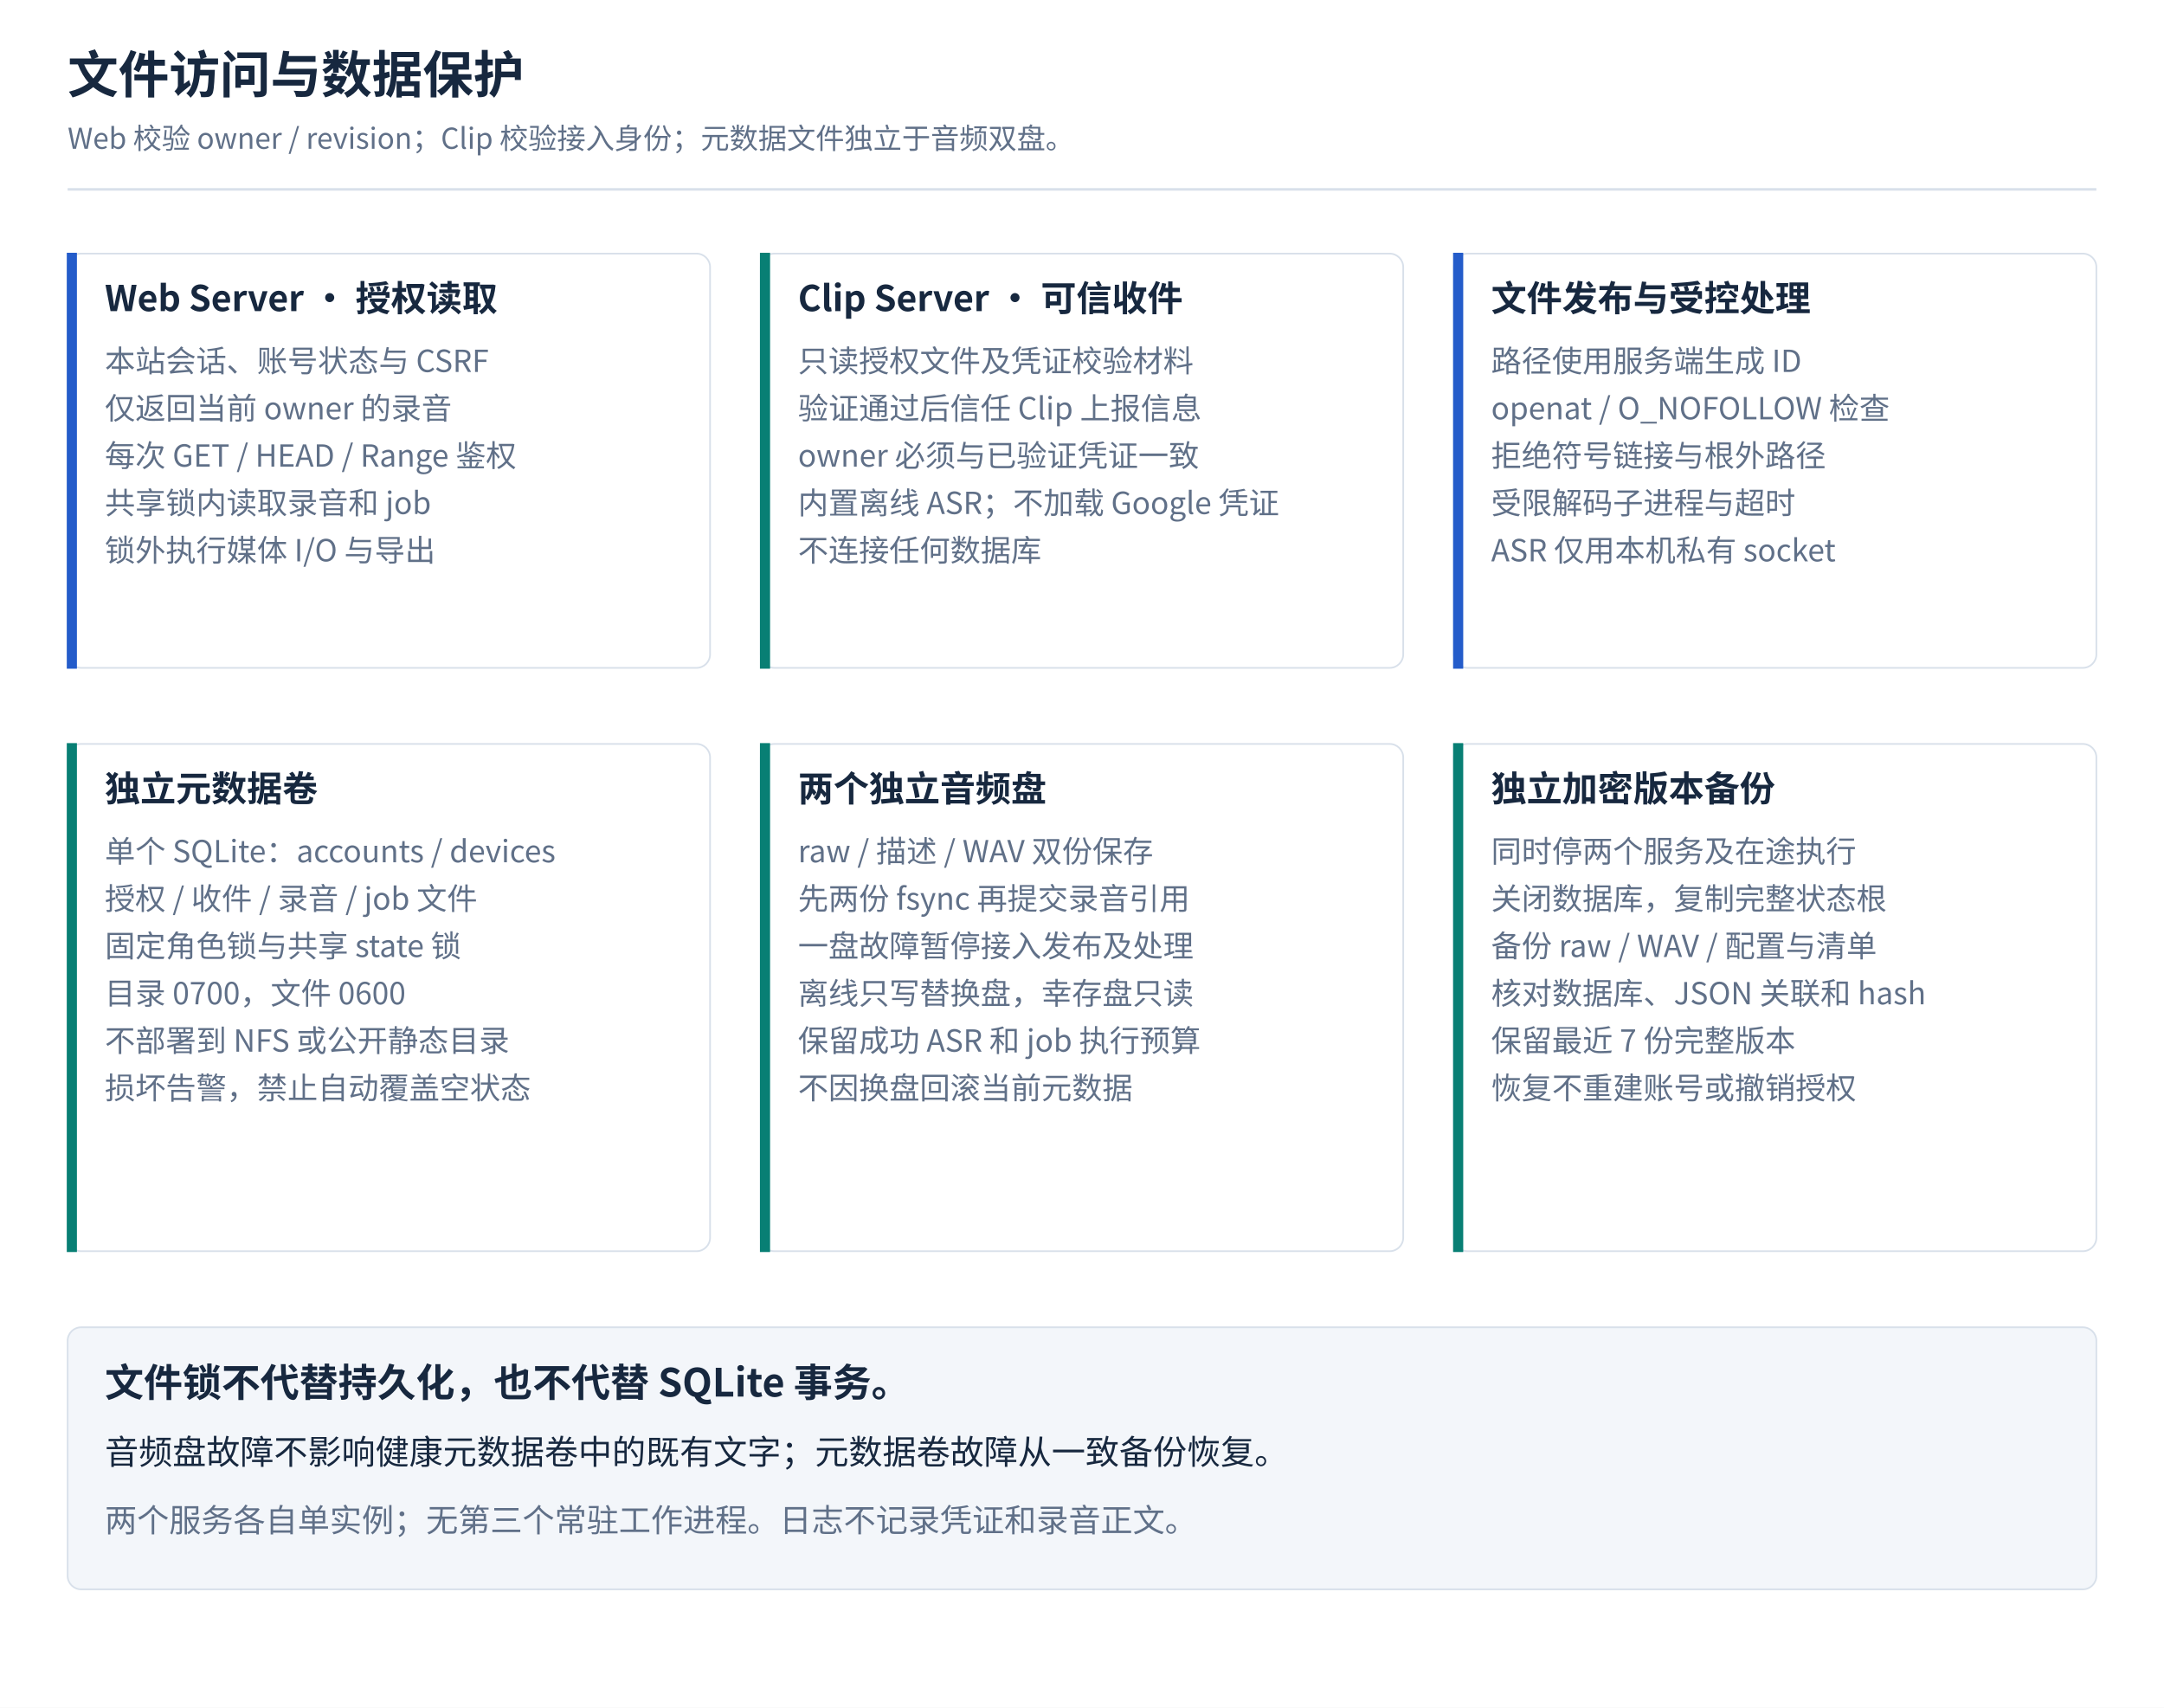
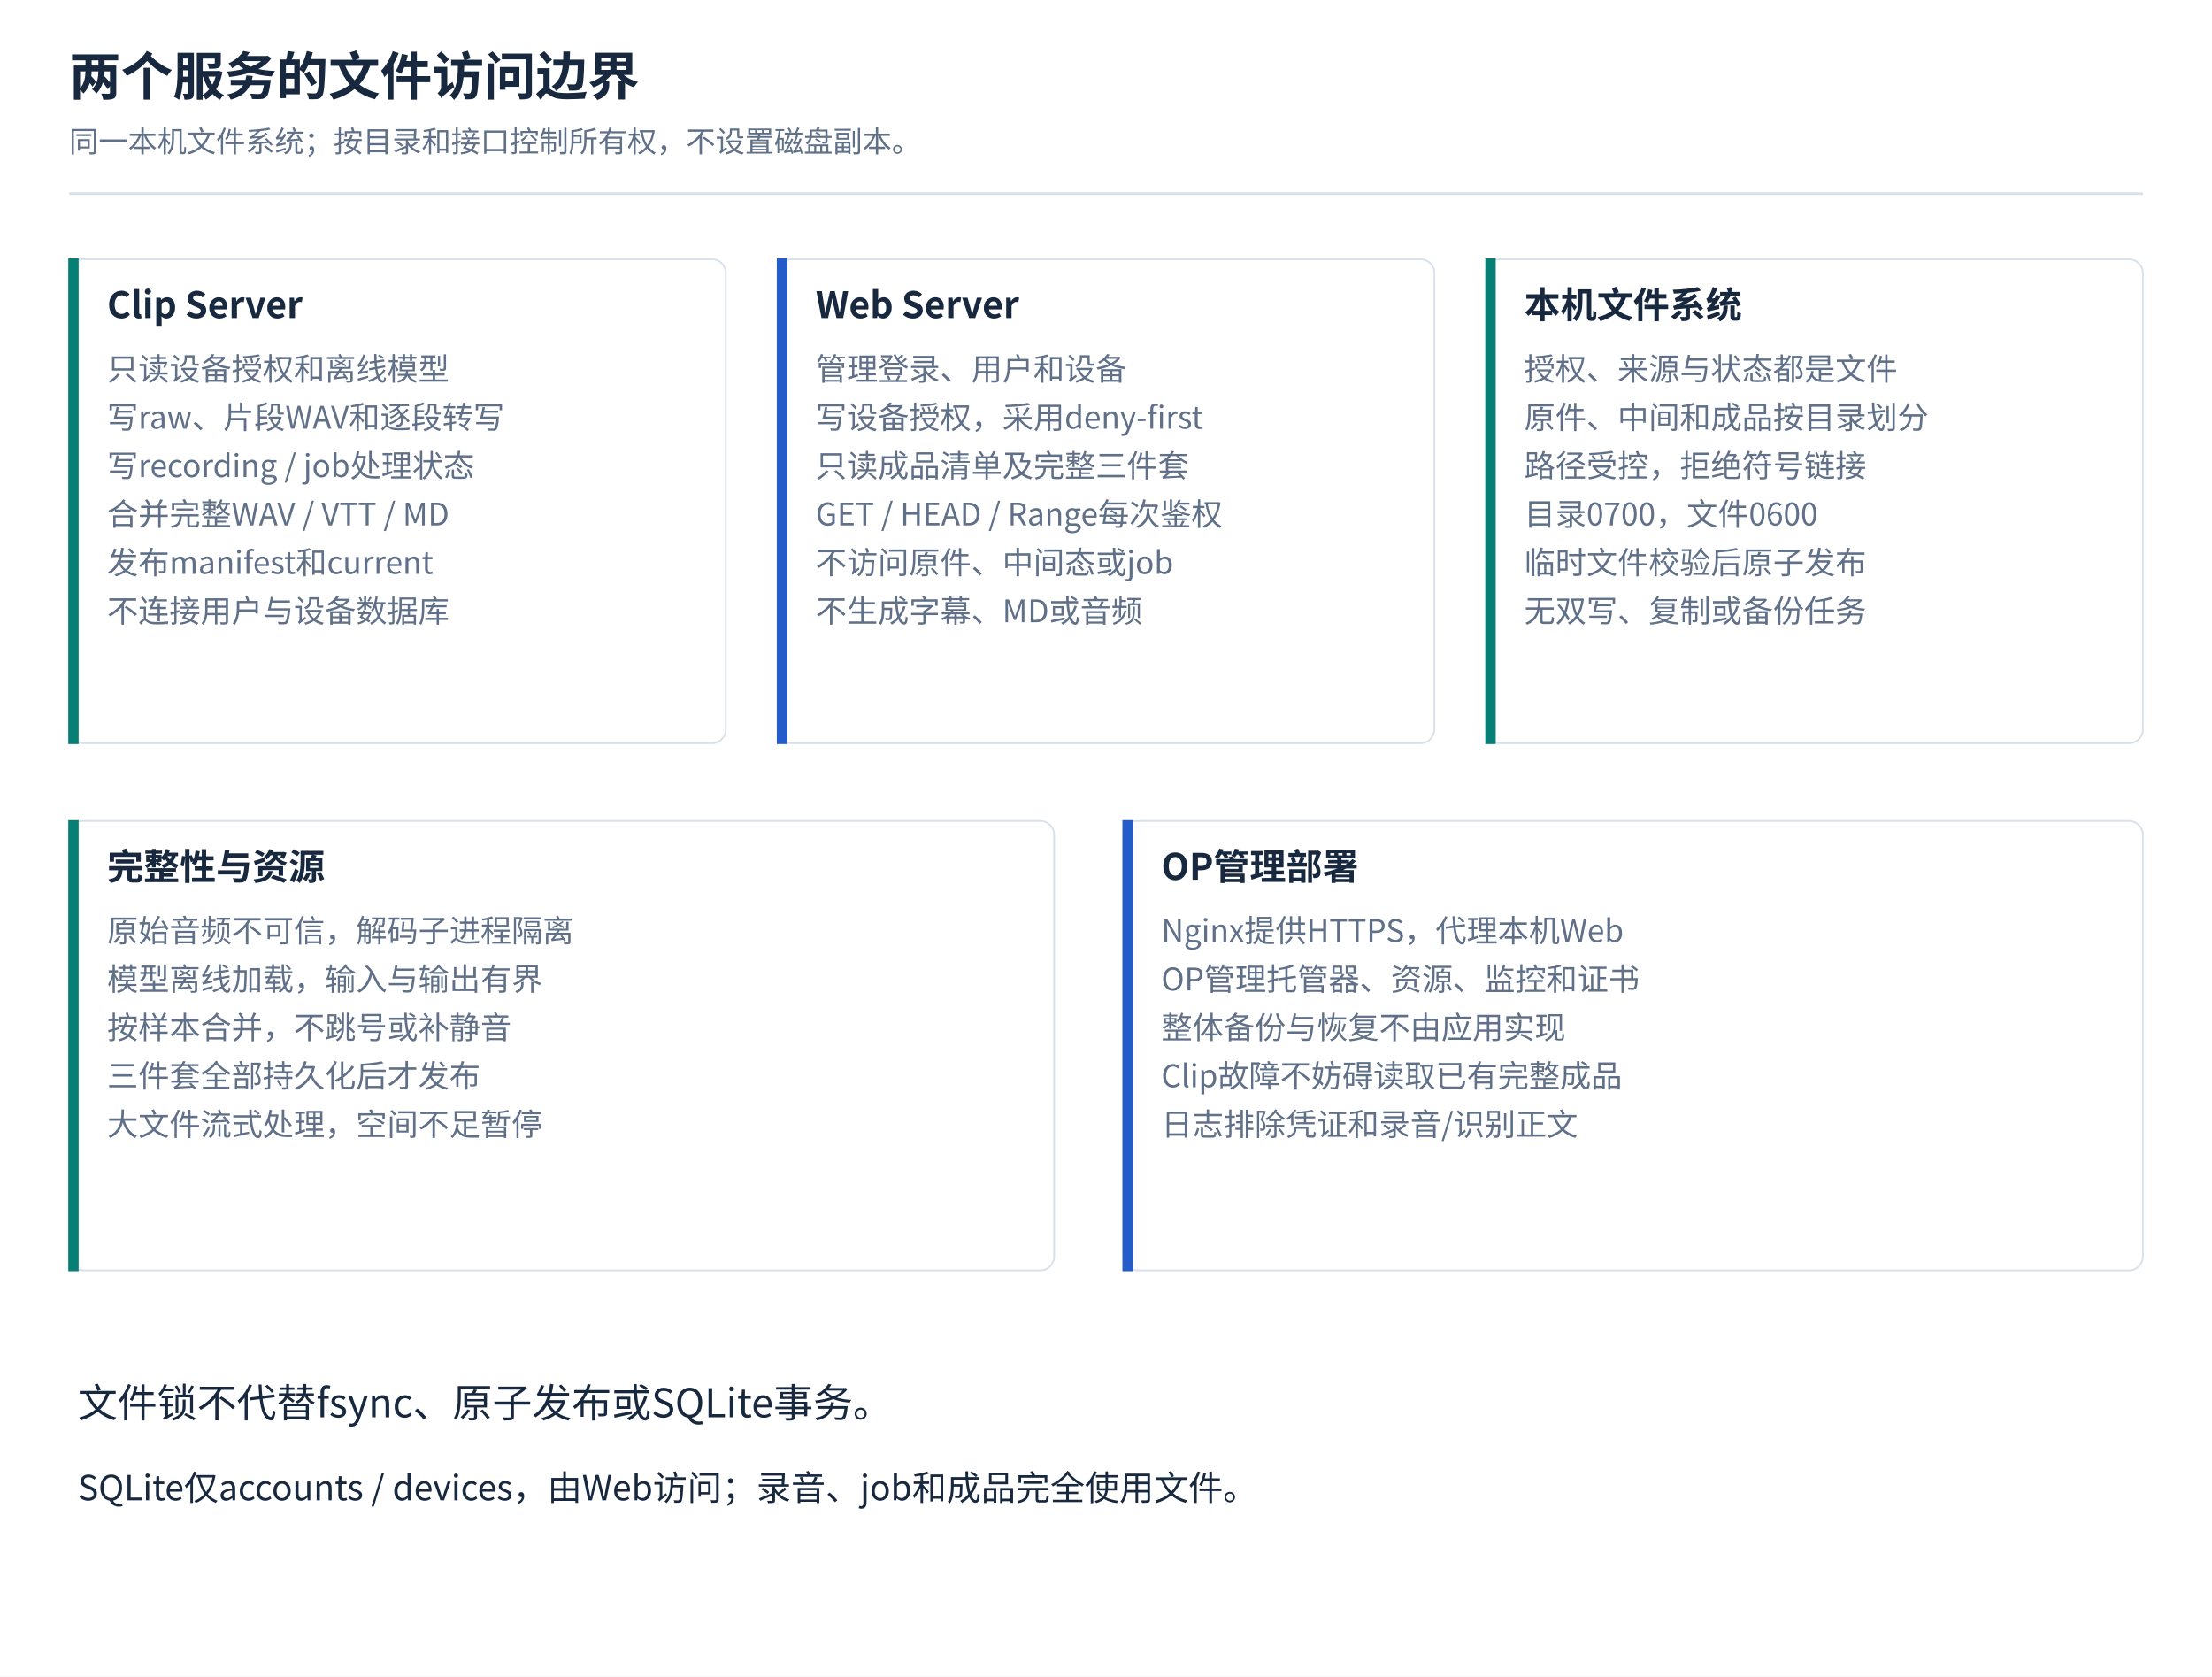
- <svg xmlns="http://www.w3.org/2000/svg" width="1280" height="1010" viewBox="0 0 1280 1010">
-   <rect width="1280" height="1010" fill="white" />
+ <svg xmlns="http://www.w3.org/2000/svg" width="1280" height="970" viewBox="0 0 1280 970">
+   <rect width="1280" height="970" fill="white" />
  <g font-family="PingFang SC,Microsoft YaHei,Noto Sans CJK SC,Arial,sans-serif">
-     <text x="40" y="55" font-size="30" font-weight="600" fill="#17283f">文件访问与数据保护</text>
-     <text x="40" y="88" font-size="17" font-weight="400" fill="#607088">Web 校验 owner / revision；Clip 校验接入身份；元数据文件独立于音频双盘。</text>
+     <text x="40" y="55" font-size="30" font-weight="600" fill="#17283f">两个服务的文件访问边界</text>
+     <text x="40" y="88" font-size="17" font-weight="400" fill="#607088">同一本机文件系统；按目录和接口控制所有权，不设置磁盘副本。</text>
    <line x1="40" y1="112" x2="1240" y2="112" stroke="#d8e0ea" stroke-width="1.5" />
-     <rect x="40" y="150" width="380" height="245" rx="8" fill="white" stroke="#d8e0ea" />
-     <rect x="40" y="150" width="5" height="245" rx="0" fill="#245cca" stroke="#245cca" />
-     <text x="62" y="184" font-size="21" font-weight="600" fill="#17283f">Web Server · 授权读取</text>
-     <text x="62" y="220" font-size="18" font-weight="400" fill="#607088">本站会话、账号状态与 CSRF</text>
-     <text x="62" y="248" font-size="18" font-weight="400" fill="#607088">仅返回当前 owner 的录音</text>
-     <text x="62" y="276" font-size="18" font-weight="400" fill="#607088">每次 GET / HEAD / Range 鉴权</text>
-     <text x="62" y="304" font-size="18" font-weight="400" fill="#607088">共享锁内读取录音和 job</text>
-     <text x="62" y="332" font-size="18" font-weight="400" fill="#607088">锁外执行媒体 I/O 与导出</text>
-     <rect x="450" y="150" width="380" height="245" rx="8" fill="white" stroke="#d8e0ea" />
-     <rect x="450" y="150" width="5" height="245" rx="0" fill="#087f74" stroke="#087f74" />
-     <text x="472" y="184" font-size="21" font-weight="600" fill="#17283f">Clip Server · 可信收件</text>
-     <text x="472" y="220" font-size="18" font-weight="400" fill="#607088">只读授权文件及凭证校验材料</text>
-     <text x="472" y="248" font-size="18" font-weight="400" fill="#607088">验证通过后信任 Clip 上报信息</text>
-     <text x="472" y="276" font-size="18" font-weight="400" fill="#607088">owner 必须与已验证凭证一致</text>
-     <text x="472" y="304" font-size="18" font-weight="400" fill="#607088">内置离线 ASR；不加载 Google 凭证</text>
-     <text x="472" y="332" font-size="18" font-weight="400" fill="#607088">不连接任何数据库</text>
-     <rect x="860" y="150" width="380" height="245" rx="8" fill="white" stroke="#d8e0ea" />
-     <rect x="860" y="150" width="5" height="245" rx="0" fill="#245cca" stroke="#245cca" />
-     <text x="882" y="184" font-size="21" font-weight="600" fill="#17283f">文件发布与受控处理</text>
-     <text x="882" y="220" font-size="18" font-weight="400" fill="#607088">路径使用服务端生成 ID</text>
-     <text x="882" y="248" font-size="18" font-weight="400" fill="#607088">openat / O_NOFOLLOW 检查</text>
-     <text x="882" y="276" font-size="18" font-weight="400" fill="#607088">拒绝符号链接与根外路径</text>
-     <text x="882" y="304" font-size="18" font-weight="400" fill="#607088">受限解码子进程与超时</text>
-     <text x="882" y="332" font-size="18" font-weight="400" fill="#607088">ASR 仅用本机私有 socket</text>
-     <rect x="40" y="440" width="380" height="300" rx="8" fill="white" stroke="#d8e0ea" />
-     <rect x="40" y="440" width="5" height="300" rx="0" fill="#087f74" stroke="#087f74" />
-     <text x="62" y="474" font-size="21" font-weight="600" fill="#17283f">独立元数据卷</text>
-     <text x="62" y="510" font-size="18" font-weight="400" fill="#607088">单个 SQLite：accounts / devices</text>
-     <text x="62" y="538" font-size="18" font-weight="400" fill="#607088">授权 / 收件 / 录音 / job 文件</text>
-     <text x="62" y="566" font-size="18" font-weight="400" fill="#607088">固定角色锁与共享 state 锁</text>
-     <text x="62" y="594" font-size="18" font-weight="400" fill="#607088">目录 0700，文件 0600</text>
-     <text x="62" y="622" font-size="18" font-weight="400" fill="#607088">不部署到 NFS 或公开静态目录</text>
-     <text x="62" y="650" font-size="18" font-weight="400" fill="#607088">损坏告警，禁止自动覆盖空状态</text>
-     <rect x="450" y="440" width="380" height="300" rx="8" fill="white" stroke="#d8e0ea" />
-     <rect x="450" y="440" width="5" height="300" rx="0" fill="#087f74" stroke="#087f74" />
-     <text x="472" y="474" font-size="21" font-weight="600" fill="#17283f">两个独立音频盘</text>
-     <text x="472" y="510" font-size="18" font-weight="400" fill="#607088">raw / 描述 / WAV 双份保存</text>
-     <text x="472" y="538" font-size="18" font-weight="400" fill="#607088">先两份 fsync 再提交录音引用</text>
-     <text x="472" y="566" font-size="18" font-weight="400" fill="#607088">一盘故障暂停接入发布及处理</text>
-     <text x="472" y="594" font-size="18" font-weight="400" fill="#607088">离线只写替换盘，幸存盘只读</text>
-     <text x="472" y="622" font-size="18" font-weight="400" fill="#607088">保留成功 ASR 和 job 执行预算</text>
-     <text x="472" y="650" font-size="18" font-weight="400" fill="#607088">不因换盘回滚当前元数据</text>
-     <rect x="860" y="440" width="380" height="300" rx="8" fill="white" stroke="#d8e0ea" />
-     <rect x="860" y="440" width="5" height="300" rx="0" fill="#087f74" stroke="#087f74" />
-     <text x="882" y="474" font-size="21" font-weight="600" fill="#17283f">独立加密版本备份</text>
-     <text x="882" y="510" font-size="18" font-weight="400" fill="#607088">同时停两个服务及在途执行</text>
-     <text x="882" y="538" font-size="18" font-weight="400" fill="#607088">关闭数据库，复制完整状态根</text>
-     <text x="882" y="566" font-size="18" font-weight="400" fill="#607088">备份 raw / WAV / 配置与清单</text>
-     <text x="882" y="594" font-size="18" font-weight="400" fill="#607088">核对数据库、JSON 关联和 hash</text>
-     <text x="882" y="622" font-size="18" font-weight="400" fill="#607088">保留最近 7 份完整版本</text>
-     <text x="882" y="650" font-size="18" font-weight="400" fill="#607088">恢复不重建账号或撤销授权</text>
-     <rect x="40" y="785" width="1200" height="155" rx="8" fill="#f3f6fa" stroke="#d8e0ea" />
-     <text x="62" y="826" font-size="23" font-weight="600" fill="#17283f">文件锁不代替持久化，也不代替 SQLite 事务。</text>
-     <text x="62" y="866" font-size="20" font-weight="400" fill="#17283f">音频盘故障不影响健康元数据卷中的既有文字；元数据卷故障从一致备份恢复。</text>
-     <text x="62" y="906" font-size="19" font-weight="400" fill="#607088">两个服务各自单实例；无第三个常驻工作进程。日志不记录凭证和录音正文。</text>
+     <rect x="40" y="150" width="380" height="280" rx="8" fill="white" stroke="#d8e0ea" />
+     <rect x="40" y="150" width="5" height="280" rx="0" fill="#087f74" stroke="#087f74" />
+     <text x="62" y="184" font-size="21" font-weight="600" fill="#17283f">Clip Server</text>
+     <text x="62" y="220" font-size="18" font-weight="400" fill="#607088">只读设备授权和离线模型</text>
+     <text x="62" y="248" font-size="18" font-weight="400" fill="#607088">写raw、片段WAV和逐段转写</text>
+     <text x="62" y="276" font-size="18" font-weight="400" fill="#607088">写recording / job处理状态</text>
+     <text x="62" y="304" font-size="18" font-weight="400" fill="#607088">合并完整WAV / VTT / MD</text>
+     <text x="62" y="332" font-size="18" font-weight="400" fill="#607088">发布manifest和current</text>
+     <text x="62" y="360" font-size="18" font-weight="400" fill="#607088">不连接用户与设备数据库</text>
+     <rect x="450" y="150" width="380" height="280" rx="8" fill="white" stroke="#d8e0ea" />
+     <rect x="450" y="150" width="5" height="280" rx="0" fill="#245cca" stroke="#245cca" />
+     <text x="472" y="184" font-size="21" font-weight="600" fill="#17283f">Web Server</text>
+     <text x="472" y="220" font-size="18" font-weight="400" fill="#607088">管理登录、用户和设备</text>
+     <text x="472" y="248" font-size="18" font-weight="400" fill="#607088">写设备授权，采用deny-first</text>
+     <text x="472" y="276" font-size="18" font-weight="400" fill="#607088">只读成品清单及完整三件套</text>
+     <text x="472" y="304" font-size="18" font-weight="400" fill="#607088">GET / HEAD / Range每次鉴权</text>
+     <text x="472" y="332" font-size="18" font-weight="400" fill="#607088">不访问原件、中间态或job</text>
+     <text x="472" y="360" font-size="18" font-weight="400" fill="#607088">不生成字幕、MD或音频</text>
+     <rect x="860" y="150" width="380" height="280" rx="8" fill="white" stroke="#d8e0ea" />
+     <rect x="860" y="150" width="5" height="280" rx="0" fill="#087f74" stroke="#087f74" />
+     <text x="882" y="184" font-size="21" font-weight="600" fill="#17283f">本机文件系统</text>
+     <text x="882" y="220" font-size="18" font-weight="400" fill="#607088">授权、来源与状态都是文件</text>
+     <text x="882" y="248" font-size="18" font-weight="400" fill="#607088">原件、中间和成品按目录划分</text>
+     <text x="882" y="276" font-size="18" font-weight="400" fill="#607088">路径受控，拒绝符号链接</text>
+     <text x="882" y="304" font-size="18" font-weight="400" fill="#607088">目录0700，文件0600</text>
+     <text x="882" y="332" font-size="18" font-weight="400" fill="#607088">临时文件校验后原子发布</text>
+     <text x="882" y="360" font-size="18" font-weight="400" fill="#607088">无双写、复制或备份任务</text>
+     <rect x="40" y="475" width="570" height="260" rx="8" fill="white" stroke="#d8e0ea" />
+     <rect x="40" y="475" width="5" height="260" rx="0" fill="#087f74" stroke="#087f74" />
+     <text x="62" y="509" font-size="21" font-weight="600" fill="#17283f">完整性与资源</text>
+     <text x="62" y="545" font-size="18" font-weight="400" fill="#607088">原始音频不可信，解码子进程隔离</text>
+     <text x="62" y="573" font-size="18" font-weight="400" fill="#607088">模型离线加载，输入与输出有界</text>
+     <text x="62" y="601" font-size="18" font-weight="400" fill="#607088">按样本合并，不跳号或补静音</text>
+     <text x="62" y="629" font-size="18" font-weight="400" fill="#607088">三件套全部持久化后才发布</text>
+     <text x="62" y="657" font-size="18" font-weight="400" fill="#607088">大文件流式处理，空间不足暂停</text>
+     <rect x="650" y="475" width="590" height="260" rx="8" fill="white" stroke="#d8e0ea" />
+     <rect x="650" y="475" width="5" height="260" rx="0" fill="#245cca" stroke="#245cca" />
+     <text x="672" y="509" font-size="21" font-weight="600" fill="#17283f">OP管理部署</text>
+     <text x="672" y="545" font-size="18" font-weight="400" fill="#607088">Nginx提供HTTPS，代理本机Web</text>
+     <text x="672" y="573" font-size="18" font-weight="400" fill="#607088">OP管理托管器、资源、监控和证书</text>
+     <text x="672" y="601" font-size="18" font-weight="400" fill="#607088">整体备份与恢复不由应用实现</text>
+     <text x="672" y="629" font-size="18" font-weight="400" fill="#607088">Clip故障不妨碍读取已有完整成品</text>
+     <text x="672" y="657" font-size="18" font-weight="400" fill="#607088">日志排除凭证和录音/识别正文</text>
+     <text x="45" y="820" font-size="23" font-weight="400" fill="#17283f">文件锁不代替fsync、原子发布或SQLite事务。</text>
+     <text x="45" y="868" font-size="20" font-weight="400" fill="#17283f">SQLite仅accounts / devices，由Web访问；录音、job和成品完全使用文件。</text>
  </g>
</svg>
